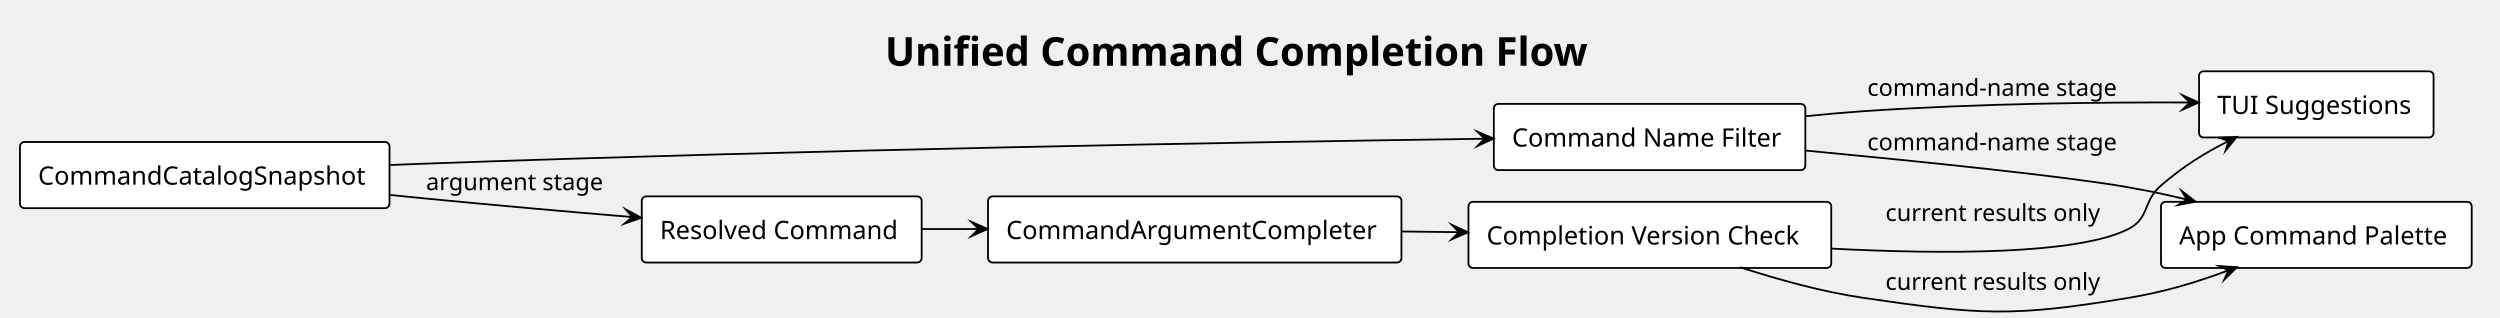
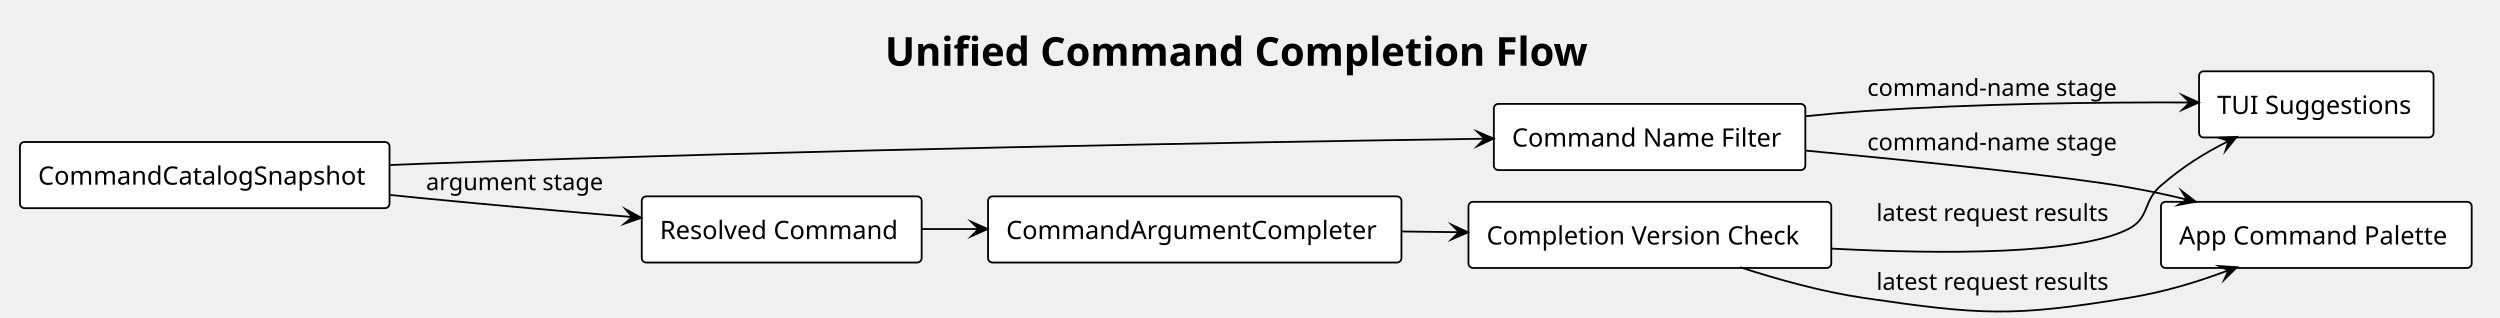
<svg xmlns="http://www.w3.org/2000/svg" contentStyleType="text/css" data-diagram-type="DESCRIPTION" height="175px" preserveAspectRatio="none" style="width:1379px;height:175px;" version="1.1" viewBox="0 0 1379 175" width="1379px" zoomAndPan="magnify">
  <defs />
  <g>
    <g class="title" data-source-line="366">
      <text fill="#000000" font-family="'sans-serif'" font-size="22" font-weight="700" lengthAdjust="spacing" textLength="400.716" x="488.142" y="36.27">Unified Command Completion Flow</text>
    </g>
    <g class="entity" data-qualified-name="Catalog" data-source-line="369" id="ent0001">
      <rect fill="#FFFFFF" height="36.488" rx="2.5" ry="2.5" style="stroke:#000000;stroke-width:1;" width="203.852" x="11" y="78.324" />
      <text fill="#000000" font-family="'sans-serif'" font-size="14" lengthAdjust="spacing" textLength="183.852" x="21" y="101.859">CommandCatalogSnapshot</text>
    </g>
    <g class="entity" data-qualified-name="NameFilter" data-source-line="370" id="ent0002">
      <rect fill="#FFFFFF" height="36.488" rx="2.5" ry="2.5" style="stroke:#000000;stroke-width:1;" width="171.826" x="824" y="57.324" />
      <text fill="#000000" font-family="'sans-serif'" font-size="14" lengthAdjust="spacing" textLength="151.826" x="834" y="80.859">Command Name Filter</text>
    </g>
    <g class="entity" data-qualified-name="Resolved" data-source-line="371" id="ent0003">
      <rect fill="#FFFFFF" height="36.488" rx="2.5" ry="2.5" style="stroke:#000000;stroke-width:1;" width="154.381" x="354" y="108.324" />
      <text fill="#000000" font-family="'sans-serif'" font-size="14" lengthAdjust="spacing" textLength="134.381" x="364" y="131.859">Resolved Command</text>
    </g>
    <g class="entity" data-qualified-name="Completer" data-source-line="372" id="ent0004">
      <rect fill="#FFFFFF" height="36.488" rx="2.5" ry="2.5" style="stroke:#000000;stroke-width:1;" width="228.038" x="545" y="108.324" />
      <text fill="#000000" font-family="'sans-serif'" font-size="14" lengthAdjust="spacing" textLength="208.038" x="555" y="131.859">CommandArgumentCompleter</text>
    </g>
    <g class="entity" data-qualified-name="VersionCheck" data-source-line="373" id="ent0005">
      <rect fill="#FFFFFF" height="36.488" rx="2.5" ry="2.5" style="stroke:#000000;stroke-width:1;" width="200.127" x="810" y="111.324" />
      <text fill="#000000" font-family="'sans-serif'" font-size="14" lengthAdjust="spacing" textLength="180.127" x="820" y="134.859">Completion Version Check</text>
    </g>
    <g class="entity" data-qualified-name="TUI" data-source-line="374" id="ent0006">
      <rect fill="#FFFFFF" height="36.488" rx="2.5" ry="2.5" style="stroke:#000000;stroke-width:1;" width="129.348" x="1213" y="39.324" />
      <text fill="#000000" font-family="'sans-serif'" font-size="14" lengthAdjust="spacing" textLength="109.348" x="1223" y="62.859">TUI Suggestions</text>
    </g>
    <g class="entity" data-qualified-name="App" data-source-line="375" id="ent0007">
      <rect fill="#FFFFFF" height="36.488" rx="2.5" ry="2.5" style="stroke:#000000;stroke-width:1;" width="171.389" x="1192" y="111.324" />
      <text fill="#000000" font-family="'sans-serif'" font-size="14" lengthAdjust="spacing" textLength="151.389" x="1202" y="134.859">App Command Palette</text>
    </g>
    <g class="link" data-entity-1="ent0001" data-entity-2="ent0002" data-link-type="dependency" id="lnk8">
      <polygon fill="#000000" points="823.873,76.443,814.816,72.574,818.873,76.516,814.932,80.573,823.873,76.443" style="stroke:#000000;stroke-width:1;stroke-linejoin:miter;stroke-miterlimit:10;" />
      <path d="M215.267,91.023 C221.266,90.77 227.212,90.534 233,90.324 C445.483,82.611 690.689,78.376 818.873,76.516" fill="none" style="stroke:#000000;stroke-width:1;" />
    </g>
    <g class="link" data-entity-1="ent0002" data-entity-2="ent0006" data-link-type="dependency" id="lnk9">
      <polygon fill="#000000" points="1212.841,56.547,1203.855,52.515,1207.841,56.529,1203.827,60.515,1212.841,56.547" style="stroke:#000000;stroke-width:1;stroke-linejoin:miter;stroke-miterlimit:10;" />
      <path d="M996.212,64.092 C1006.899,62.989 1017.693,62.022 1028,61.324 C1090.745,57.076 1157.593,56.351 1207.841,56.529" fill="none" style="stroke:#000000;stroke-width:1;" />
      <text fill="#000000" font-family="'sans-serif'" font-size="13" lengthAdjust="spacing" textLength="142.625" x="1030" y="52.892">command-name stage</text>
    </g>
    <g class="link" data-entity-1="ent0002" data-entity-2="ent0007" data-link-type="dependency" id="lnk10">
      <polygon fill="#000000" points="1211.186,111.281,1203.379,105.276,1206.326,110.105,1201.497,113.051,1211.186,111.281" style="stroke:#000000;stroke-width:1;stroke-linejoin:miter;stroke-miterlimit:10;" />
      <path d="M996.018,83.055 C1059.548,89.081 1140.892,97.394 1174,103.324 C1186.108,105.493 1194.039,107.131 1206.326,110.105" fill="none" style="stroke:#000000;stroke-width:1;" />
      <text fill="#000000" font-family="'sans-serif'" font-size="13" lengthAdjust="spacing" textLength="142.625" x="1030" y="82.892">command-name stage</text>
    </g>
    <g class="link" data-entity-1="ent0001" data-entity-2="ent0003" data-link-type="dependency" id="lnk11">
      <polygon fill="#000000" points="353.719,120.147,345.084,115.41,348.736,119.73,344.416,123.382,353.719,120.147" style="stroke:#000000;stroke-width:1;stroke-linejoin:miter;stroke-miterlimit:10;" />
      <path d="M215.259,107.544 C221.26,108.16 227.208,108.758 233,109.324 C272.803,113.215 312.194,116.667 348.736,119.73" fill="none" style="stroke:#000000;stroke-width:1;" />
      <text fill="#000000" font-family="'sans-serif'" font-size="13" lengthAdjust="spacing" textLength="99.112" x="235" y="104.892">argument stage</text>
    </g>
    <g class="link" data-entity-1="ent0003" data-entity-2="ent0004" data-link-type="dependency" id="lnk12">
      <polygon fill="#000000" points="544.77,126.324,535.77,122.324,539.77,126.324,535.77,130.324,544.77,126.324" style="stroke:#000000;stroke-width:1;stroke-linejoin:miter;stroke-miterlimit:10;" />
      <path d="M508.198,126.324 C519.988,126.324 527.377,126.324 539.77,126.324" fill="none" style="stroke:#000000;stroke-width:1;" />
    </g>
    <g class="link" data-entity-1="ent0004" data-entity-2="ent0005" data-link-type="dependency" id="lnk13">
      <polygon fill="#000000" points="809.784,128.128,800.833,124.02,804.785,128.068,800.737,132.02,809.784,128.128" style="stroke:#000000;stroke-width:1;stroke-linejoin:miter;stroke-miterlimit:10;" />
      <path d="M773.207,127.688 C785.411,127.835 792.762,127.923 804.785,128.068" fill="none" style="stroke:#000000;stroke-width:1;" />
    </g>
    <g class="link" data-entity-1="ent0005" data-entity-2="ent0006" data-link-type="dependency" id="lnk14">
      <polygon fill="#000000" points="1233.805,75.48,1223.968,75.979,1229.344,77.739,1227.584,83.115,1233.805,75.48" style="stroke:#000000;stroke-width:1;stroke-linejoin:miter;stroke-miterlimit:10;" />
      <path d="M1010.23,137.135 C1072.476,140.335 1146.053,140.497 1174,126.324 C1185.891,120.293 1181.874,110.998 1192,102.324 C1204.37,91.727 1215.192,84.909 1229.344,77.739" fill="none" style="stroke:#000000;stroke-width:1;" />
-       <text fill="#000000" font-family="'sans-serif'" font-size="13" lengthAdjust="spacing" textLength="122.872" x="1040" y="121.892">current results only</text>
+       <text fill="#000000" font-family="'sans-serif'" font-size="13" lengthAdjust="spacing" textLength="132.806" x="1035" y="121.892">latest request results</text>
    </g>
    <g class="link" data-entity-1="ent0005" data-entity-2="ent0007" data-link-type="dependency" id="lnk15">
      <polygon fill="#000000" points="1233.924,147.371,1224.093,146.765,1229.238,149.117,1226.887,154.262,1233.924,147.371" style="stroke:#000000;stroke-width:1;stroke-linejoin:miter;stroke-miterlimit:10;" />
      <path d="M959.811,147.381 C980.529,154.135 1005.134,160.977 1028,164.324 C1092.205,173.721 1109.987,174.952 1174,164.324 C1194.22,160.967 1211.118,155.869 1229.238,149.117" fill="none" style="stroke:#000000;stroke-width:1;" />
-       <text fill="#000000" font-family="'sans-serif'" font-size="13" lengthAdjust="spacing" textLength="122.872" x="1040" y="159.892">current results only</text>
+       <text fill="#000000" font-family="'sans-serif'" font-size="13" lengthAdjust="spacing" textLength="132.806" x="1035" y="159.892">latest request results</text>
    </g>
  </g>
</svg>
